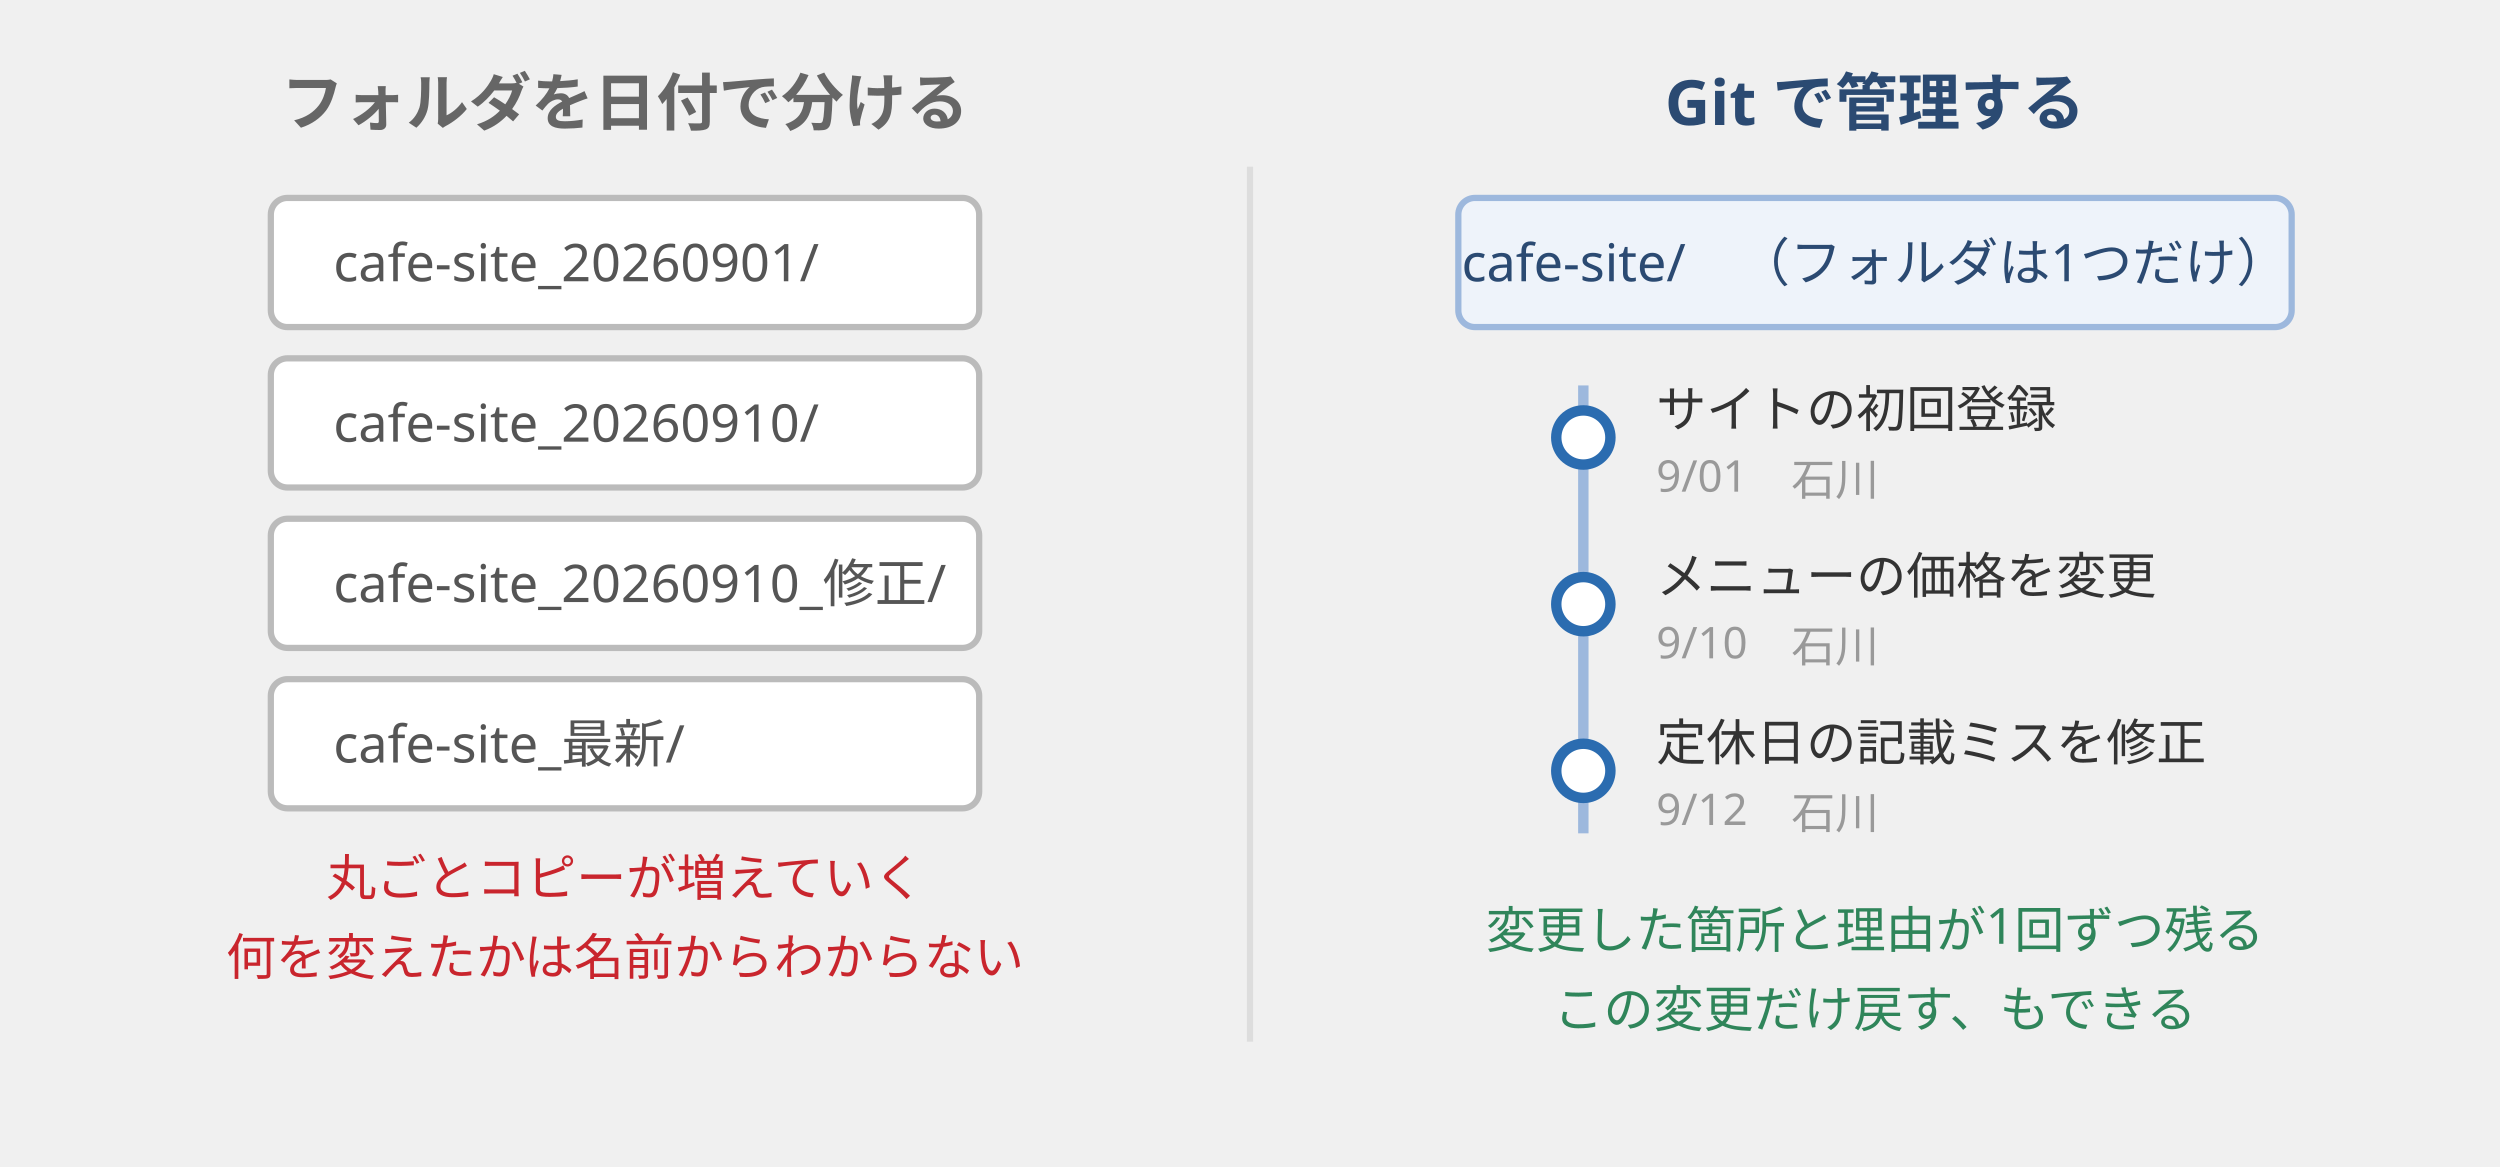
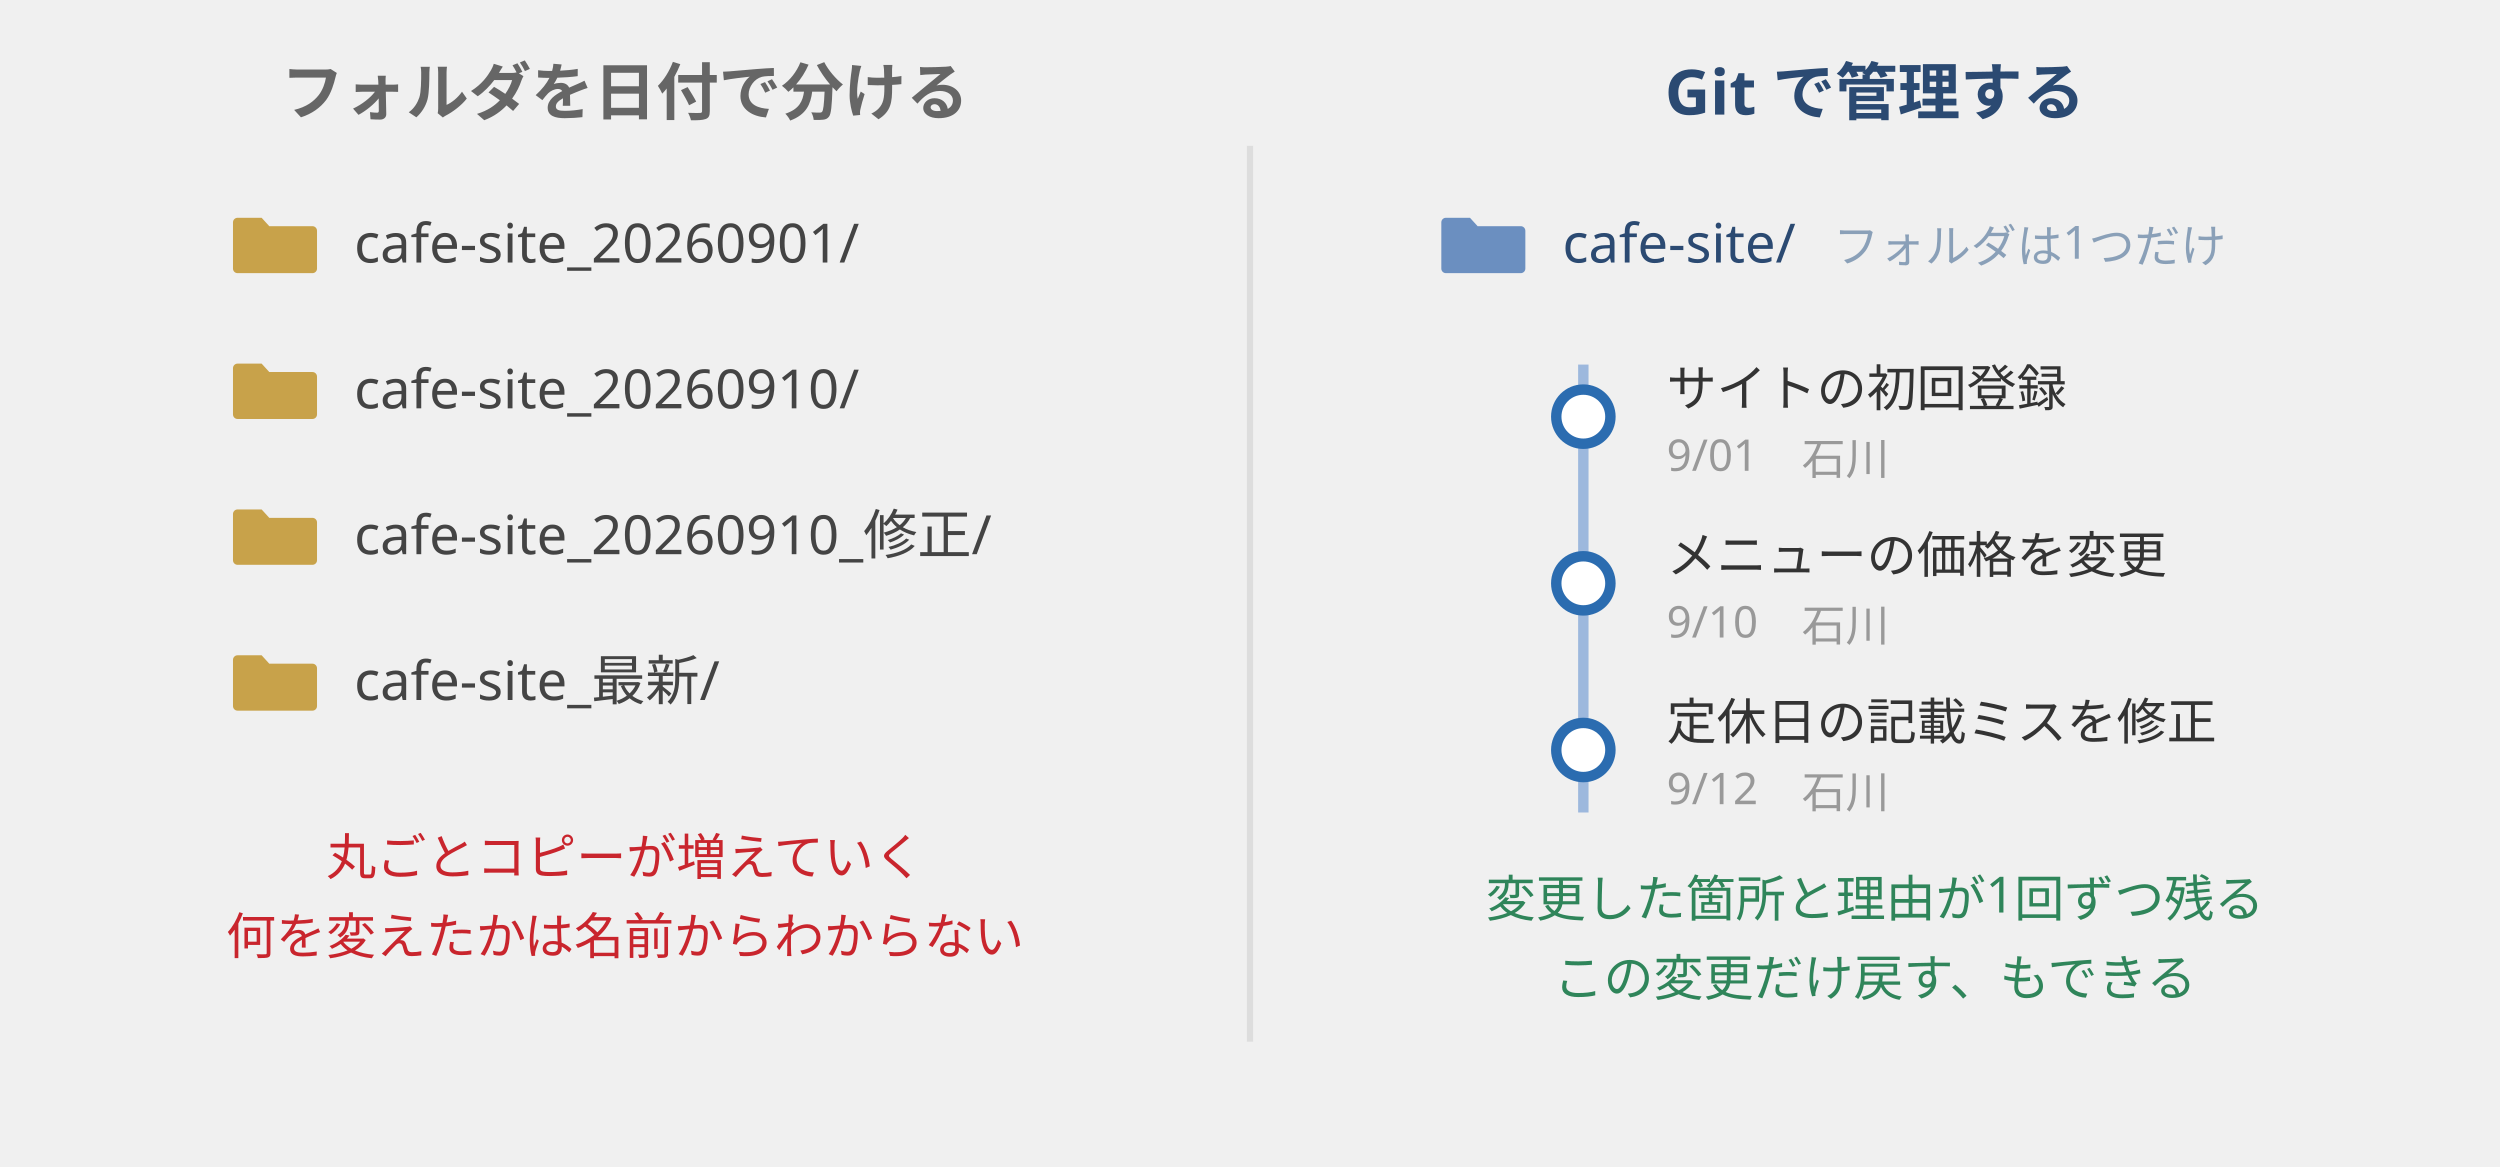
<svg xmlns="http://www.w3.org/2000/svg" viewBox="0 0 1200 560" width="1200" height="560" font-family="Hiragino Sans, Noto Sans JP, sans-serif">
-   <text x="300" y="60" text-anchor="middle" font-size="30" font-weight="bold" fill="#666">フォルダを日付で分ける</text>
-   <g fill="#fff" stroke="#bbb" stroke-width="3">
-     <rect x="130" y="95" width="340" height="62" rx="8" />
-     <rect x="130" y="172" width="340" height="62" rx="8" />
-     <rect x="130" y="249" width="340" height="62" rx="8" />
-     <rect x="130" y="326" width="340" height="62" rx="8" />
+   <defs>
+     <symbol id="folder" viewBox="0 0 24 24">
+       <path d="M2.2,5.2 h6.3 l2,2.2 h11.3 a1.2,1.2 0 0 1 1.2,1.2 v9.9 a1.2,1.2 0 0 1 -1.2,1.2 h-19.6 a1.2,1.2 0 0 1 -1.2,-1.2 v-12.1 a1.2,1.2 0 0 1 1.2,-1.2 z" />
+     </symbol>
+   </defs>
+   <text x="300" y="55" text-anchor="middle" font-size="30" font-weight="bold" fill="#666">フォルダを日付で分ける</text>
+   <g fill="#c8a24a">
+     <use href="#folder" x="110" y="95" width="44" height="44" />
+     <use href="#folder" x="110" y="165" width="44" height="44" />
+     <use href="#folder" x="110" y="235" width="44" height="44" />
+     <use href="#folder" x="110" y="305" width="44" height="44" />
  </g>
-   <g font-size="25" fill="#555">
-     <text x="160" y="135">cafe-site_20260901/</text>
-     <text x="160" y="212">cafe-site_20260910/</text>
-     <text x="160" y="289">cafe-site_20260910_修正/</text>
-     <text x="160" y="366">cafe-site_最新/</text>
+   <g font-size="26" fill="#444">
+     <text x="170" y="126">cafe-site_20260901/</text>
+     <text x="170" y="196">cafe-site_20260910/</text>
+     <text x="170" y="266">cafe-site_20260910_修正/</text>
+     <text x="170" y="336">cafe-site_最新/</text>
  </g>
-   <text x="300" y="430" text-anchor="middle" font-size="24" fill="#c9252d">丸ごとコピーが増えていく</text>
-   <text x="300" y="468" text-anchor="middle" font-size="24" fill="#c9252d">何を変えたかは名前からわからない</text>
-   <line x1="600" y1="80" x2="600" y2="500" stroke="#ddd" stroke-width="3" />
-   <text x="900" y="60" text-anchor="middle" font-size="30" font-weight="bold" fill="#2b4a72">Git で管理する</text>
-   <rect x="700" y="95" width="400" height="62" rx="8" fill="#eef3fa" stroke="#9db8dd" stroke-width="3" />
-   <text x="900" y="135" text-anchor="middle" font-size="25" fill="#2b4a72">cafe-site/　（フォルダは1つだけ）</text>
-   <line x1="760" y1="185" x2="760" y2="400" stroke="#9db8dd" stroke-width="5" />
+   <text x="300" y="420" text-anchor="middle" font-size="24" fill="#c9252d">丸ごとコピーが増えていく</text>
+   <text x="300" y="458" text-anchor="middle" font-size="24" fill="#c9252d">何を変えたかは名前からわからない</text>
+   <line x1="600" y1="70" x2="600" y2="500" stroke="#ddd" stroke-width="3" />
+   <text x="900" y="55" text-anchor="middle" font-size="30" font-weight="bold" fill="#2b4a72">Git で管理する</text>
+   <use href="#folder" x="690" y="95" width="44" height="44" fill="#6b8fc0" />
+   <text x="750" y="126" font-size="26" fill="#2b4a72">cafe-site/</text>
+   <text x="880" y="126" font-size="22" fill="#8aa0b8">フォルダは1つだけ</text>
+   <line x1="760" y1="175" x2="760" y2="390" stroke="#9db8dd" stroke-width="5" />
  <g>
-     <circle cx="760" cy="210" r="13" fill="#fff" stroke="#2b6cb0" stroke-width="5" />
-     <text x="795" y="205" font-size="24" fill="#333">サイトの初回登録</text>
-     <text x="795" y="236" font-size="21" fill="#999">9/01　石川</text>
-     <circle cx="760" cy="290" r="13" fill="#fff" stroke="#2b6cb0" stroke-width="5" />
-     <text x="795" y="285" font-size="24" fill="#333">メニューの価格を変更</text>
-     <text x="795" y="316" font-size="21" fill="#999">9/10　石川</text>
-     <circle cx="760" cy="370" r="13" fill="#fff" stroke="#2b6cb0" stroke-width="5" />
-     <text x="795" y="365" font-size="24" fill="#333">定休日の記載ミスを修正</text>
-     <text x="795" y="396" font-size="21" fill="#999">9/12　石川</text>
+     <circle cx="760" cy="200" r="13" fill="#fff" stroke="#2b6cb0" stroke-width="5" />
+     <text x="800" y="195" font-size="24" fill="#333">サイトの初回登録</text>
+     <text x="800" y="226" font-size="21" fill="#999">9/01　石川</text>
+     <circle cx="760" cy="280" r="13" fill="#fff" stroke="#2b6cb0" stroke-width="5" />
+     <text x="800" y="275" font-size="24" fill="#333">メニューの価格を変更</text>
+     <text x="800" y="306" font-size="21" fill="#999">9/10　石川</text>
+     <circle cx="760" cy="360" r="13" fill="#fff" stroke="#2b6cb0" stroke-width="5" />
+     <text x="800" y="355" font-size="24" fill="#333">定休日の記載ミスを修正</text>
+     <text x="800" y="386" font-size="21" fill="#999">9/12　石川</text>
  </g>
-   <text x="900" y="455" text-anchor="middle" font-size="24" fill="#2f855a">変更した箇所と理由が1回ずつ残る</text>
-   <text x="900" y="493" text-anchor="middle" font-size="24" fill="#2f855a">この変更だけ戻す、もできる</text>
+   <text x="900" y="440" text-anchor="middle" font-size="24" fill="#2f855a">変更した箇所と理由が1回ずつ残る</text>
+   <text x="900" y="478" text-anchor="middle" font-size="24" fill="#2f855a">この変更だけ戻す、もできる</text>
</svg>
